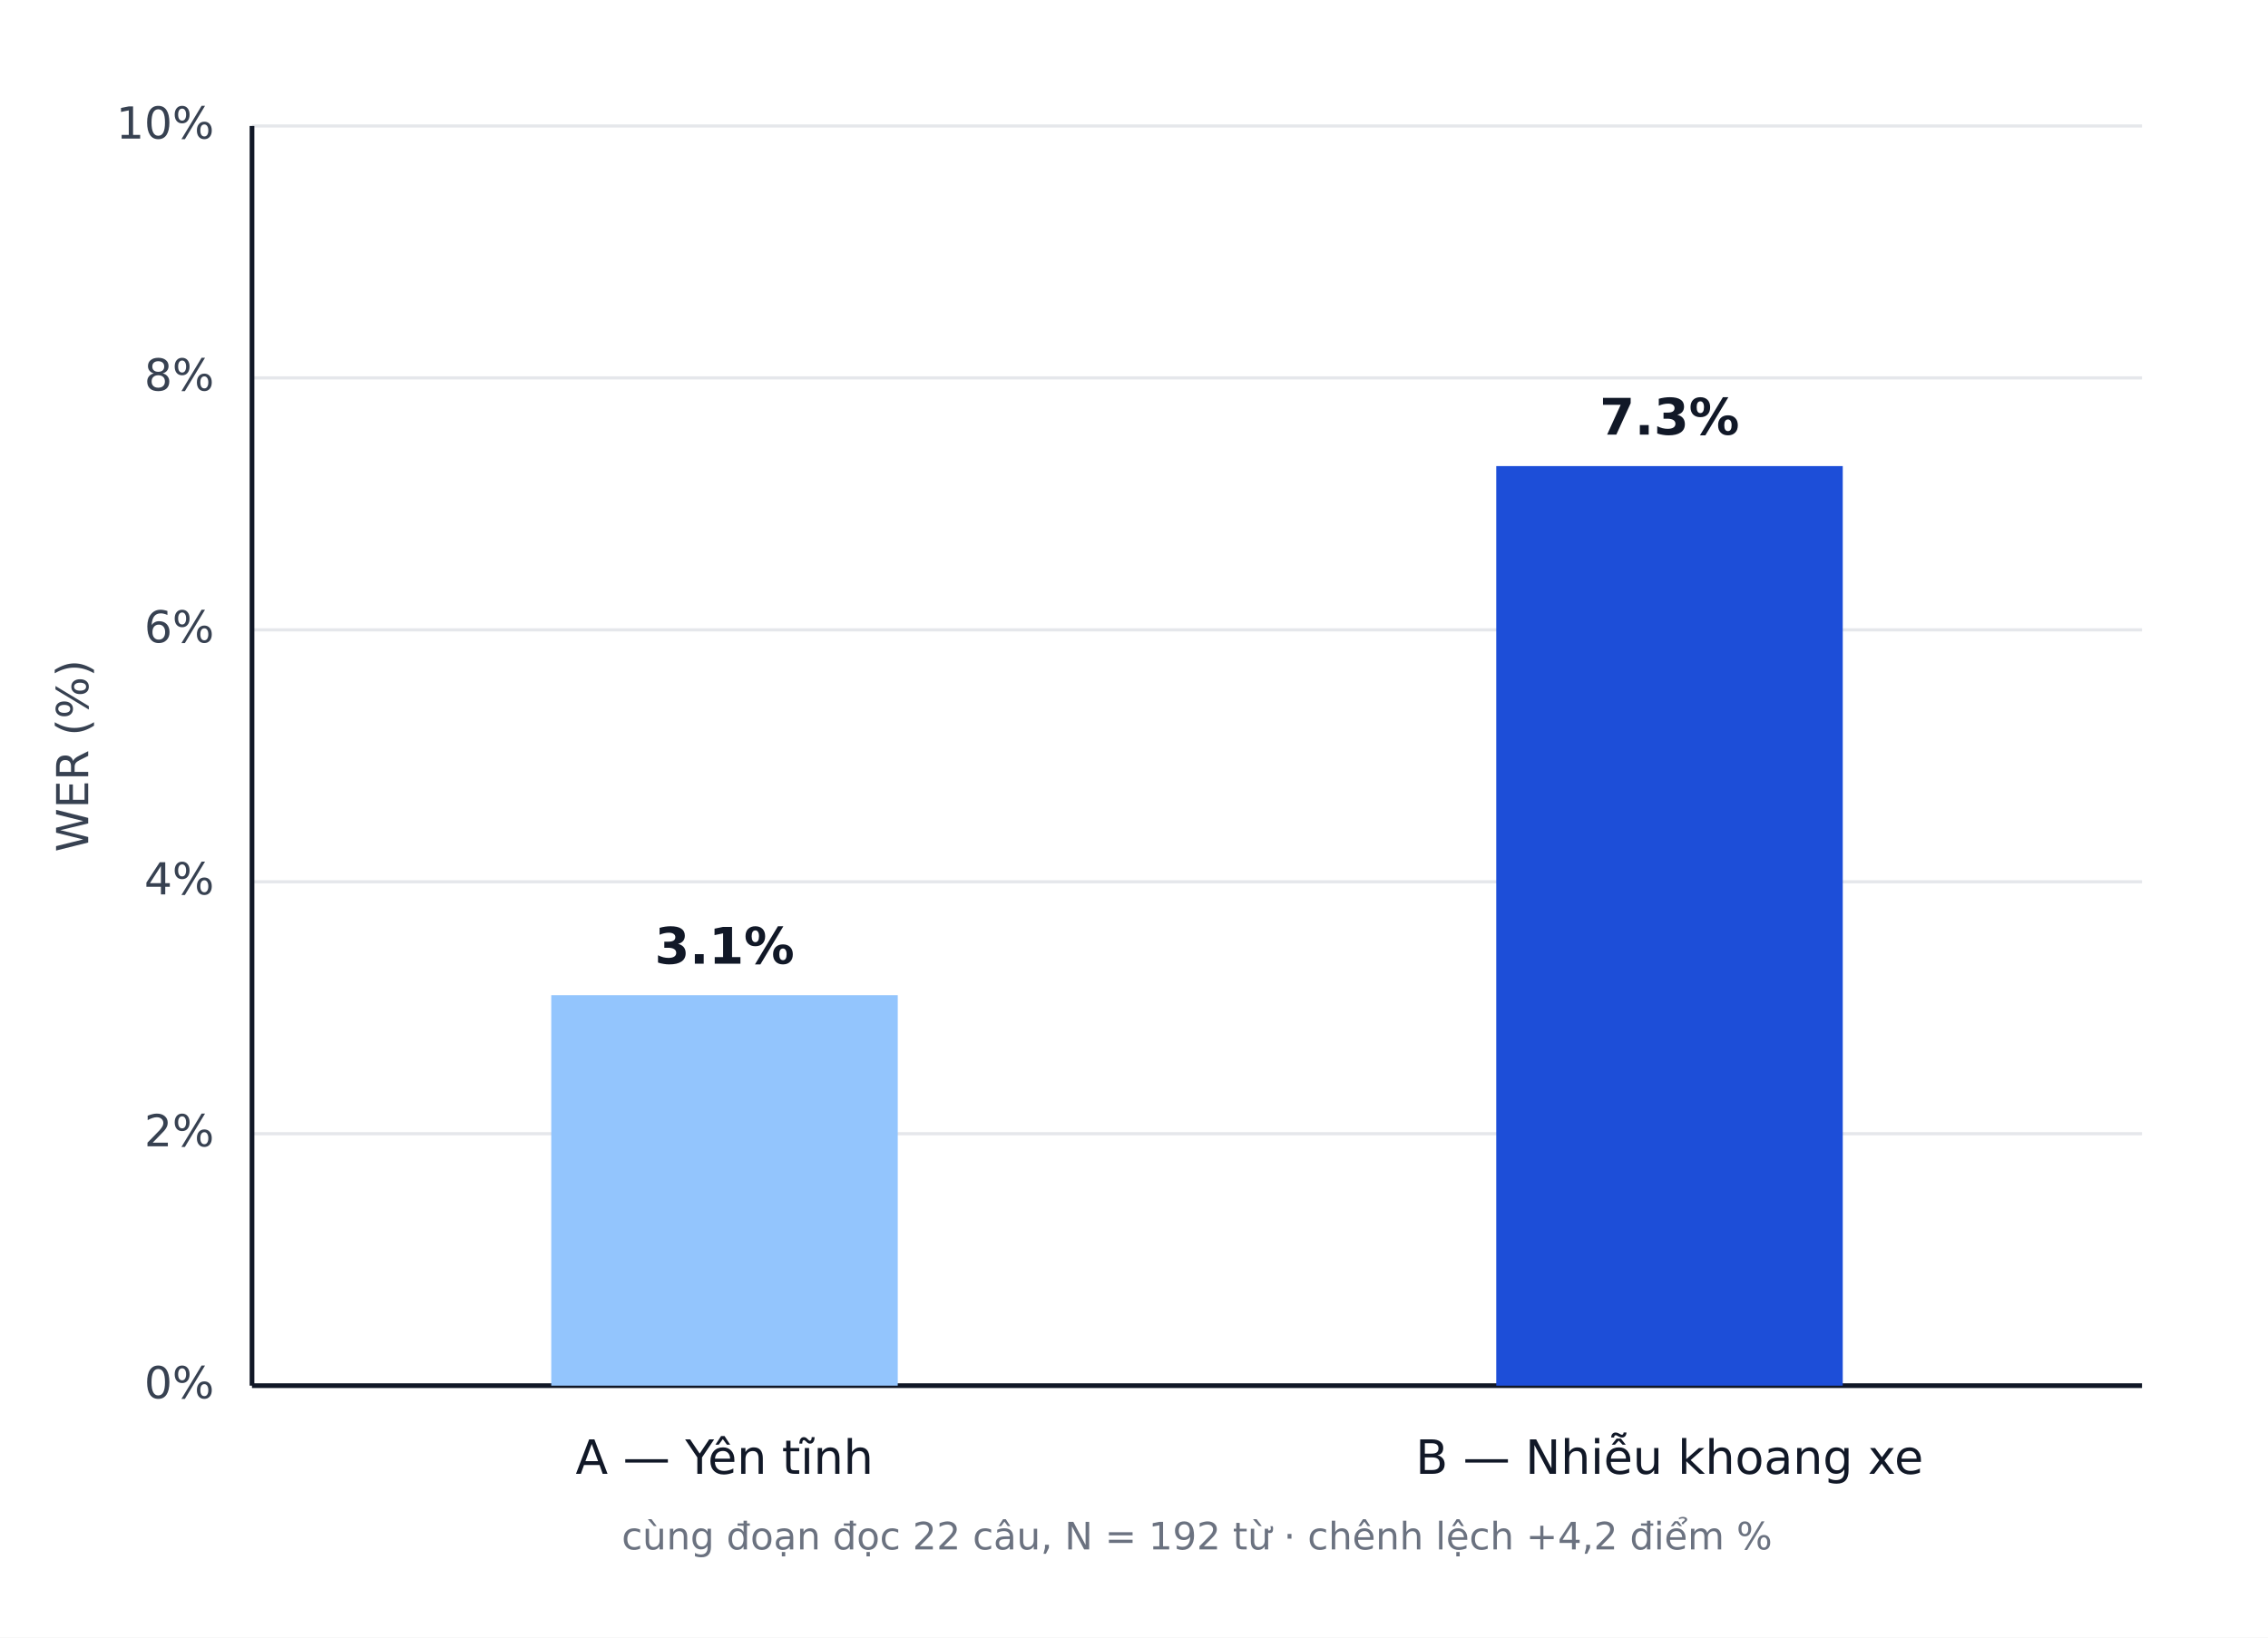
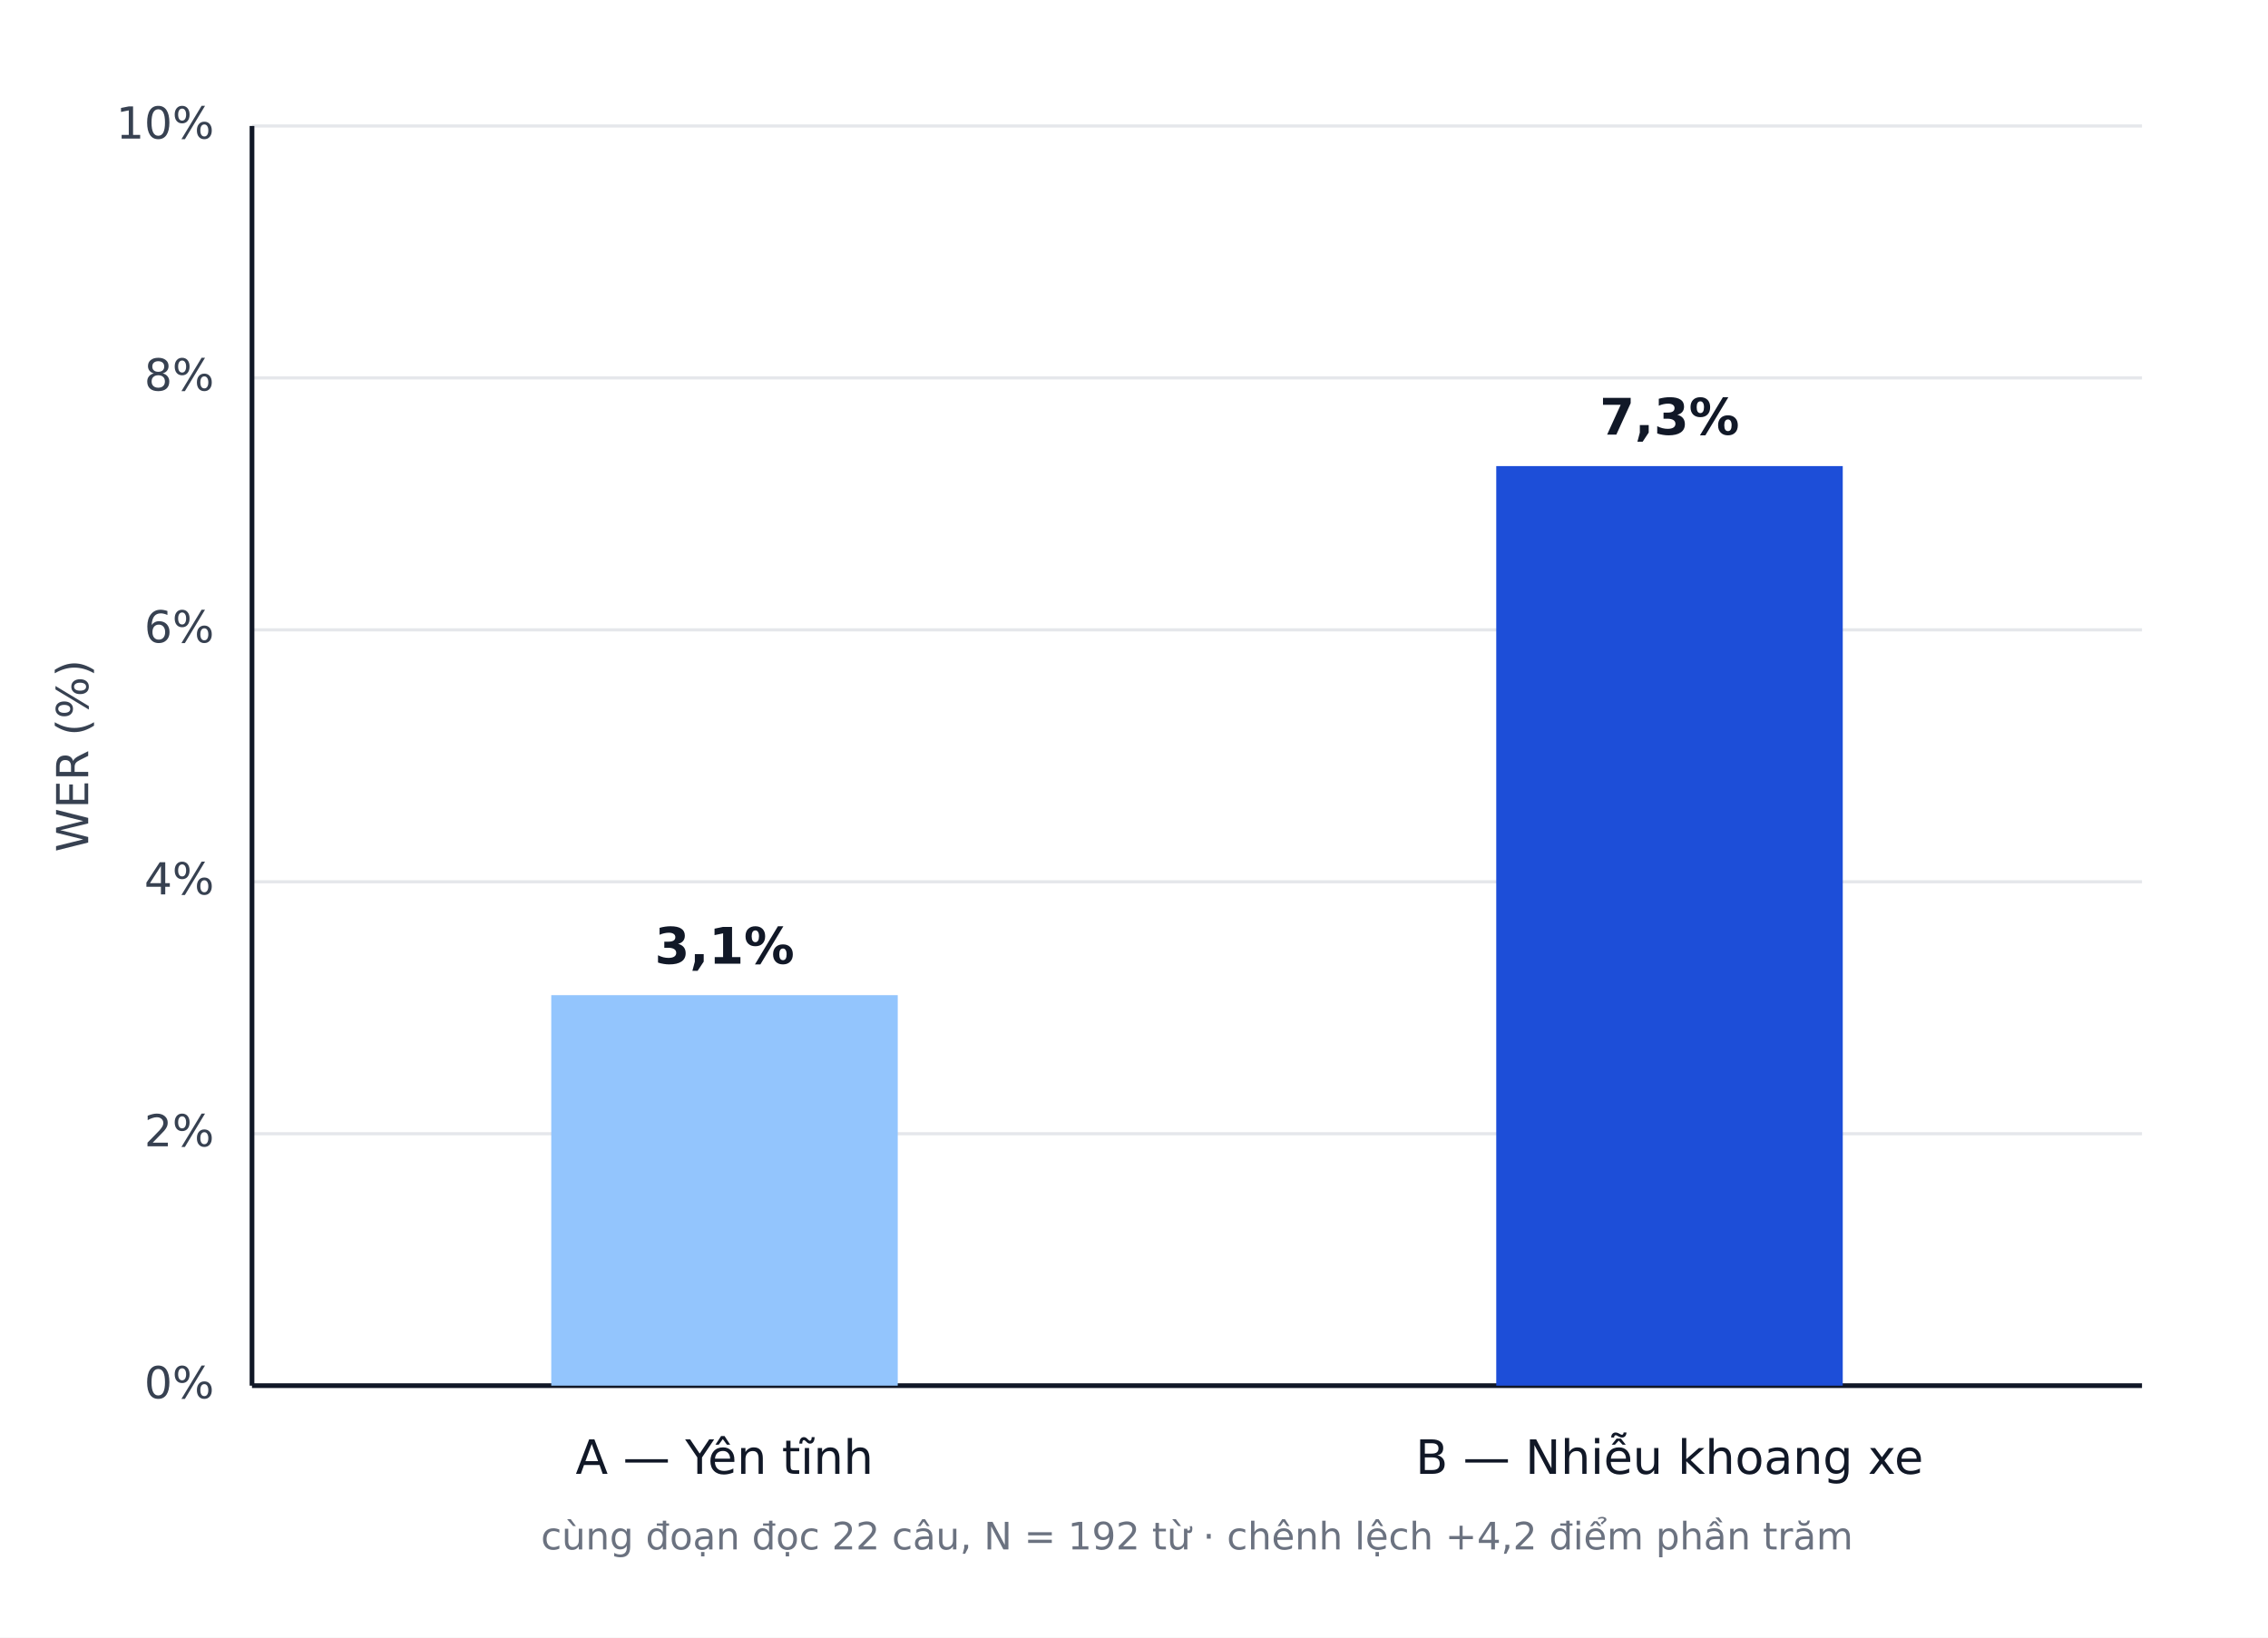
<svg xmlns="http://www.w3.org/2000/svg" width="720" height="520" viewBox="0 0 720 520" font-family="DejaVu Sans, Arial, sans-serif">
  <rect width="720" height="520" fill="#FFFFFF" />
  <line x1="80" y1="440.0" x2="680" y2="440.0" stroke="#E5E7EB" />
  <text x="68" y="444.0" text-anchor="end" font-size="14" fill="#374151">0%</text>
  <line x1="80" y1="360.0" x2="680" y2="360.0" stroke="#E5E7EB" />
  <text x="68" y="364.0" text-anchor="end" font-size="14" fill="#374151">2%</text>
  <line x1="80" y1="280.0" x2="680" y2="280.0" stroke="#E5E7EB" />
  <text x="68" y="284.0" text-anchor="end" font-size="14" fill="#374151">4%</text>
  <line x1="80" y1="200.0" x2="680" y2="200.0" stroke="#E5E7EB" />
  <text x="68" y="204.0" text-anchor="end" font-size="14" fill="#374151">6%</text>
  <line x1="80" y1="120.0" x2="680" y2="120.0" stroke="#E5E7EB" />
  <text x="68" y="124.0" text-anchor="end" font-size="14" fill="#374151">8%</text>
  <line x1="80" y1="40.0" x2="680" y2="40.0" stroke="#E5E7EB" />
  <text x="68" y="44.0" text-anchor="end" font-size="14" fill="#374151">10%</text>
  <line x1="80" y1="40" x2="80" y2="440" stroke="#111827" stroke-width="1.5" />
  <line x1="80" y1="440" x2="680" y2="440" stroke="#111827" stroke-width="1.5" />
  <text x="28" y="240.0" font-size="14" fill="#374151" transform="rotate(-90 28 240.0)" text-anchor="middle">WER (%)</text>
  <rect x="175.0" y="316.0" width="110" height="124.0" fill="#93C5FD" />
-   <text x="230.0" y="306.0" text-anchor="middle" font-size="16" fill="#111827" font-weight="bold">3.1%</text>
+   <text x="230.0" y="306.0" text-anchor="middle" font-size="16" fill="#111827" font-weight="bold">3,1%</text>
  <text x="230.0" y="468.0" text-anchor="middle" font-size="15" fill="#111827">A — Yên tĩnh</text>
  <rect x="475.0" y="148.0" width="110" height="292.0" fill="#1D4ED8" />
-   <text x="530.0" y="138.0" text-anchor="middle" font-size="16" fill="#111827" font-weight="bold">7.3%</text>
+   <text x="530.0" y="138.0" text-anchor="middle" font-size="16" fill="#111827" font-weight="bold">7,3%</text>
  <text x="530.0" y="468.0" text-anchor="middle" font-size="15" fill="#111827">B — Nhiễu khoang xe</text>
-   <text x="380.0" y="492.0" text-anchor="middle" font-size="12" fill="#6B7280">cùng đoạn đọc 22 câu, N = 192 từ · chênh lệch +4,2 điểm %</text>
+   <text x="380.0" y="492.0" text-anchor="middle" font-size="12" fill="#6B7280">cùng đoạn đọc 22 câu, N = 192 từ · chênh lệch +4,2 điểm phần trăm</text>
</svg>
